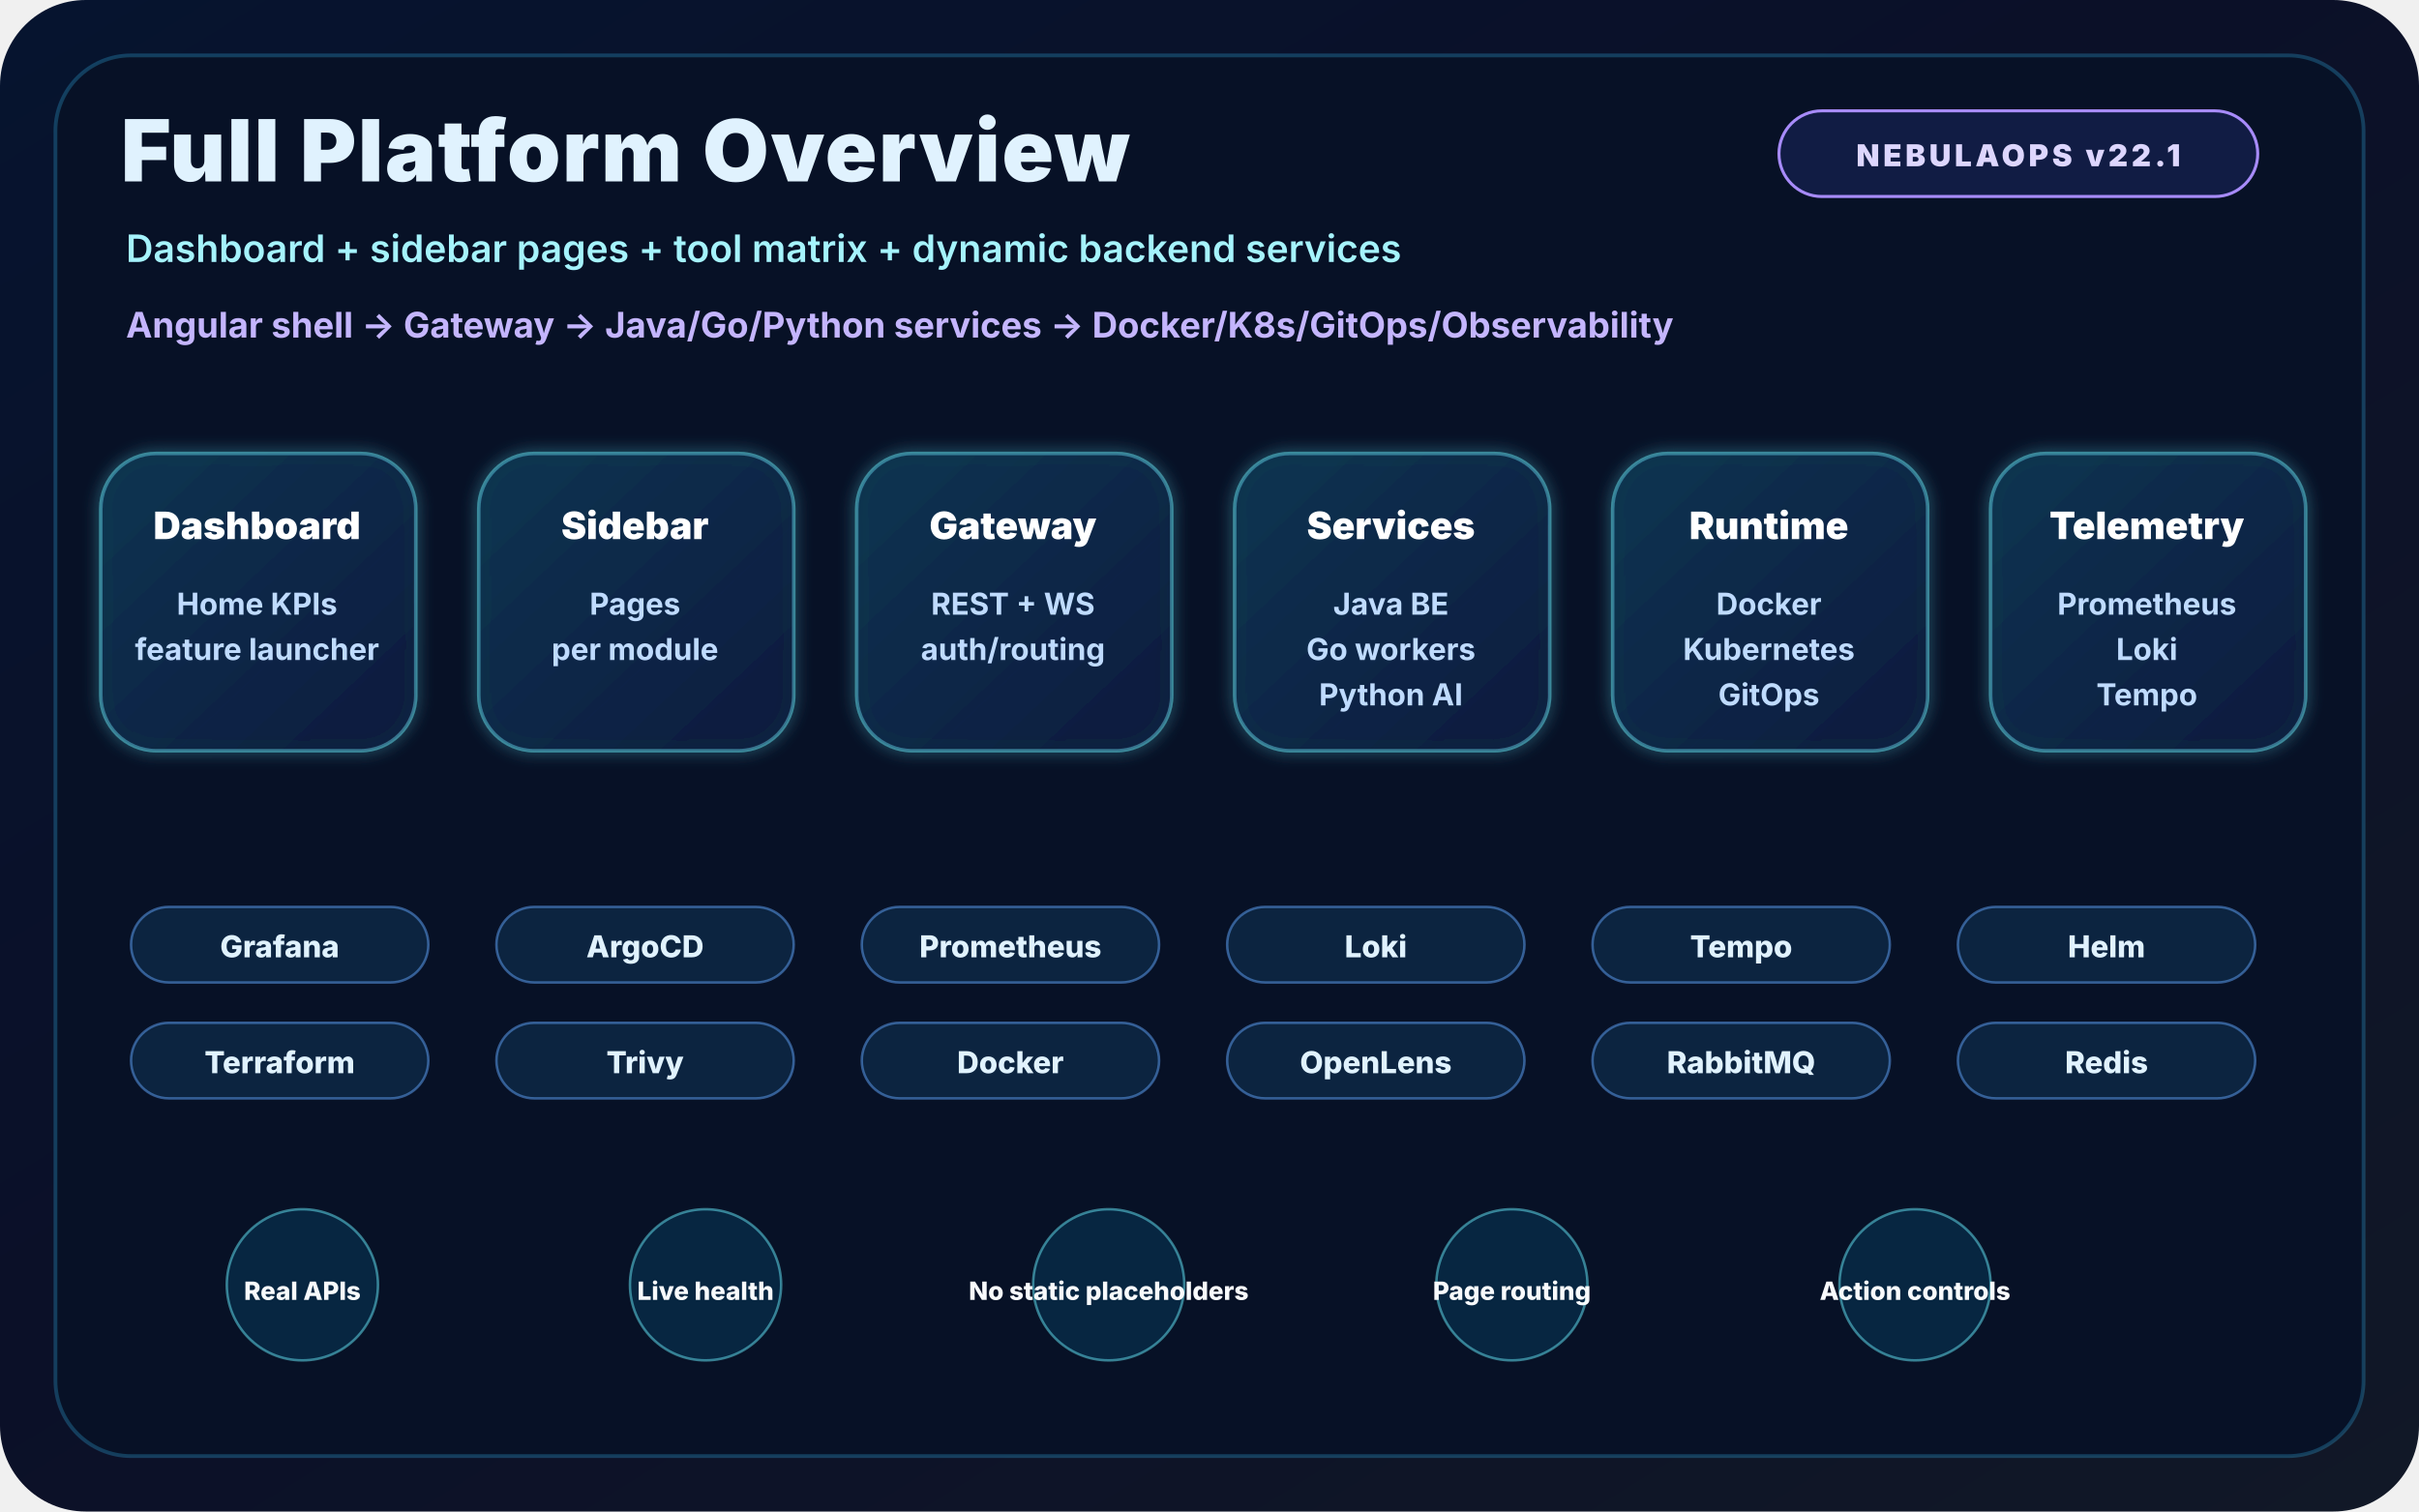
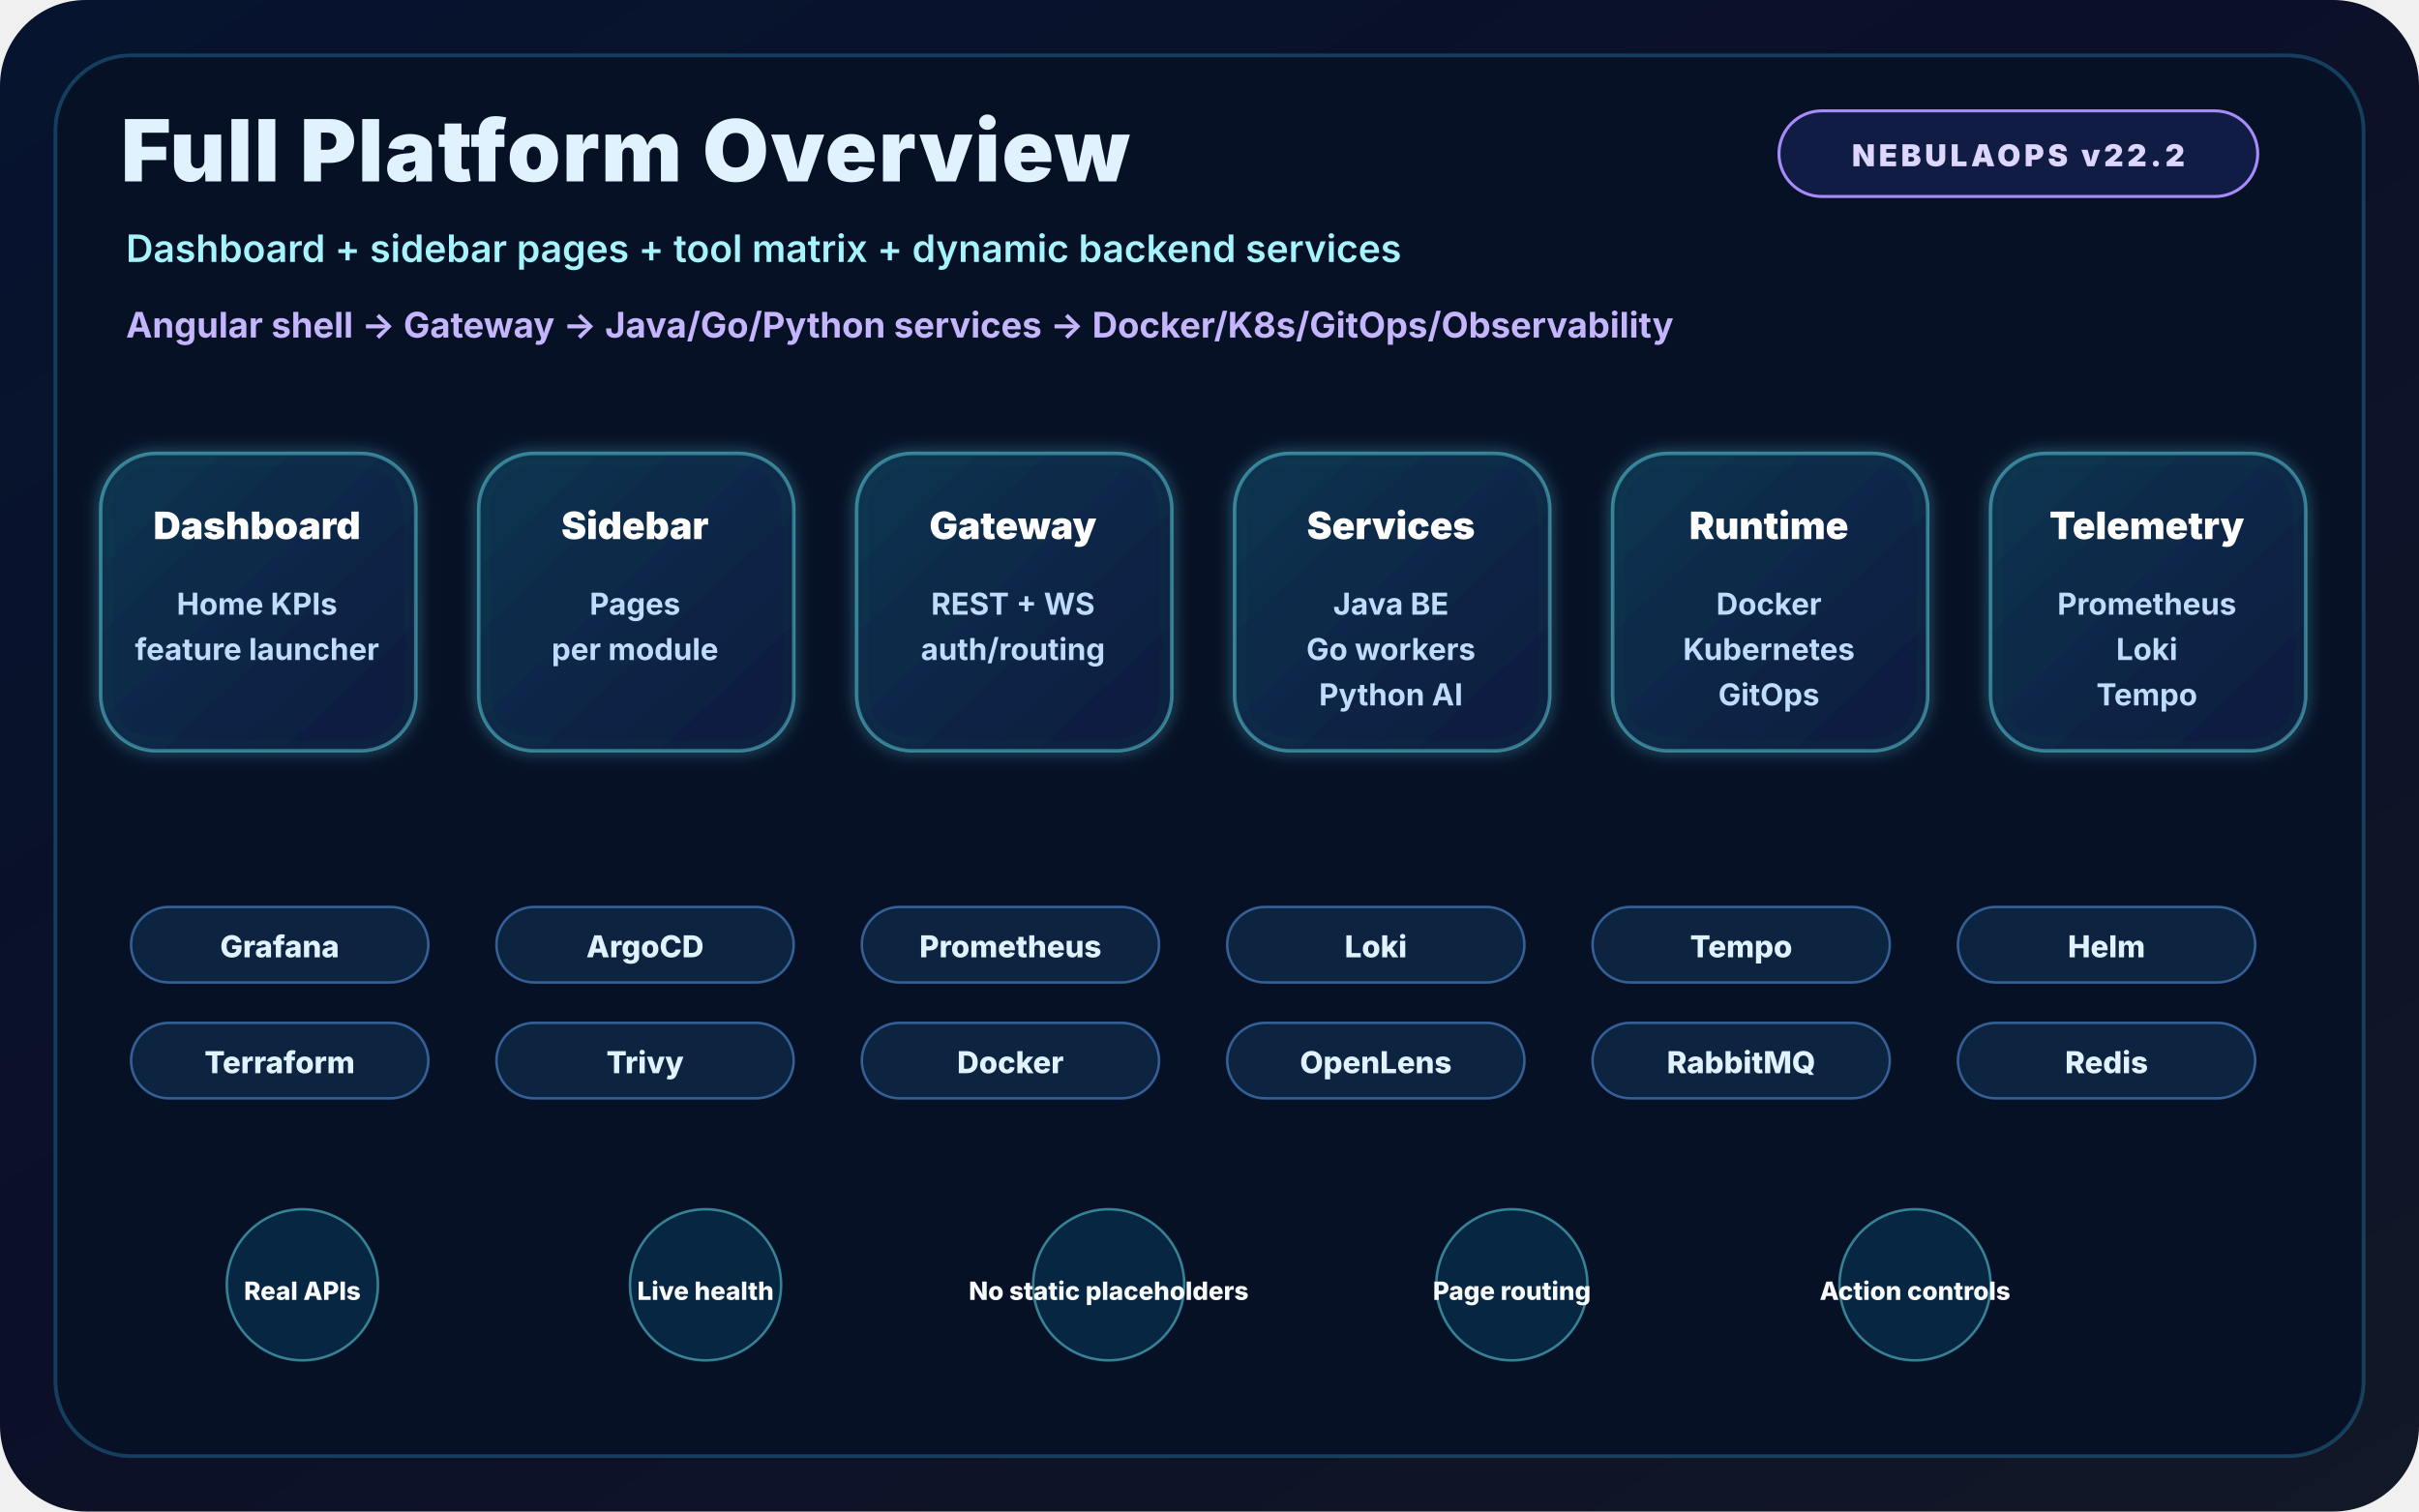
- <svg xmlns="http://www.w3.org/2000/svg" aria-label="NebulaOps v22.1 Full Platform Overview" role="img" viewBox="0 0 960 600">
+ <svg xmlns="http://www.w3.org/2000/svg" aria-label="NebulaOps v22.2 Full Platform Overview" role="img" viewBox="0 0 960 600">
  <defs>
    <linearGradient id="bg" x1="0" x2="1" y1="0" y2="1">
      <stop offset="0" stop-color="#06142f" />
      <stop offset=".45" stop-color="#0b1028" />
      <stop offset="1" stop-color="#111827" />
    </linearGradient>
    <linearGradient id="card" x1="0" x2="1" y1="0" y2="1">
      <stop offset="0" stop-color="#0f3552" stop-opacity=".96" />
      <stop offset="1" stop-color="#111a3d" stop-opacity=".92" />
    </linearGradient>
    <linearGradient id="accent" x1="0" x2="1" y1="0" y2="0">
      <stop offset="0" stop-color="#38bdf8" />
      <stop offset=".5" stop-color="#8b5cf6" />
      <stop offset="1" stop-color="#22d3ee" />
    </linearGradient>
    <filter id="glow">
      <feGaussianBlur result="b" stdDeviation="3" />
      <feMerge>
        <feMergeNode in="b" />
        <feMergeNode in="SourceGraphic" />
      </feMerge>
    </filter>
    <style>
            .bg {
                fill: url(#bg)
            }

            .panel {
                fill: #071126;
                stroke: #38bdf8;
                stroke-opacity: .26;
                stroke-width: 1.5
            }

            .node rect {
                fill: url(#card);
                stroke: #67e8f9;
                stroke-opacity: .42;
                stroke-width: 1.4;
                filter: url(#glow)
            }

            .link {
                fill: none;
                stroke: url(#accent);
                stroke-width: 4;
                stroke-linecap: round;
                stroke-dasharray: 9 9;
                opacity: .8
            }

            .title {
                font: 900 34px Inter, Arial, sans-serif;
                fill: #e0f2fe;
                letter-spacing: .02em
            }

            .sub {
                font: 600 15px Inter, Arial, sans-serif;
                fill: #a5f3fc
            }

            .flow {
                font: 700 14px Inter, Arial, sans-serif;
                fill: #c4b5fd
            }

            .h {
                font: 900 15px Inter, Arial, sans-serif;
                fill: #fff
            }

            .b {
                font: 700 12px Inter, Arial, sans-serif;
                fill: #bfdbfe
            }

            .chip {
                fill: #0c2440;
                stroke: #60a5fa;
                stroke-opacity: .5
            }

            .chipText {
                font: 800 12px Inter, Arial, sans-serif;
                fill: #e0f2fe
            }

            .pulse {
                fill: #0ea5e9;
                fill-opacity: .14;
                stroke: #67e8f9;
                stroke-opacity: .5
            }

            .small {
                font: 800 10px Inter, Arial, sans-serif;
                fill: #f8fafc
            }

            .badge {
                fill: #111c44;
                stroke: #a78bfa;
                stroke-width: 1.2
            }

            .badgeText {
                font: 900 12px Inter, Arial, sans-serif;
                fill: #ddd6fe;
                letter-spacing: .12em
            }
        </style>
  </defs>
  <rect class="bg" height="600" rx="34" width="960" />
  <rect class="panel" height="556" rx="30" width="916" x="22" y="22" />
  <rect class="badge" height="34" rx="17" width="190" x="706" y="44" />
-   <text class="badgeText" text-anchor="middle" x="801" y="66">NEBULAOPS v22.1</text>
+   <text class="badgeText" text-anchor="middle" x="801" y="66">NEBULAOPS v22.2</text>
  <text class="title" x="48" y="72">Full Platform Overview</text>
  <text class="sub" x="50" y="104">Dashboard + sidebar pages + tool matrix + dynamic backend services</text>
  <text class="flow" x="50" y="134">Angular shell → Gateway → Java/Go/Python services →
        Docker/K8s/GitOps/Observability
    </text>
  <g class="node" transform="translate(40,180)">
    <rect height="118" rx="22" width="125" />
    <text class="h" text-anchor="middle" x="62" y="34">Dashboard</text>
    <text class="b" dy="0" text-anchor="middle" x="62" y="64">Home KPIs</text>
    <text class="b" dy="18" text-anchor="middle" x="62" y="64">feature launcher</text>
  </g>
  <path class="link" d="M165 239 C 185 239 170 239 190 239" />
  <g class="node" transform="translate(190,180)">
    <rect height="118" rx="22" width="125" />
    <text class="h" text-anchor="middle" x="62" y="34">Sidebar</text>
    <text class="b" dy="0" text-anchor="middle" x="62" y="64">Pages</text>
    <text class="b" dy="18" text-anchor="middle" x="62" y="64">per module</text>
  </g>
  <path class="link" d="M315 239 C 335 239 320 239 340 239" />
  <g class="node" transform="translate(340,180)">
    <rect height="118" rx="22" width="125" />
    <text class="h" text-anchor="middle" x="62" y="34">Gateway</text>
    <text class="b" dy="0" text-anchor="middle" x="62" y="64">REST + WS</text>
    <text class="b" dy="18" text-anchor="middle" x="62" y="64">auth/routing</text>
  </g>
  <path class="link" d="M465 239 C 485 239 470 239 490 239" />
  <g class="node" transform="translate(490,180)">
    <rect height="118" rx="22" width="125" />
    <text class="h" text-anchor="middle" x="62" y="34">Services</text>
    <text class="b" dy="0" text-anchor="middle" x="62" y="64">Java BE</text>
    <text class="b" dy="18" text-anchor="middle" x="62" y="64">Go workers</text>
    <text class="b" dy="36" text-anchor="middle" x="62" y="64">Python AI</text>
  </g>
  <path class="link" d="M615 239 C 635 239 620 239 640 239" />
  <g class="node" transform="translate(640,180)">
    <rect height="118" rx="22" width="125" />
    <text class="h" text-anchor="middle" x="62" y="34">Runtime</text>
    <text class="b" dy="0" text-anchor="middle" x="62" y="64">Docker</text>
    <text class="b" dy="18" text-anchor="middle" x="62" y="64">Kubernetes</text>
    <text class="b" dy="36" text-anchor="middle" x="62" y="64">GitOps</text>
  </g>
  <path class="link" d="M765 239 C 785 239 770 239 790 239" />
  <g class="node" transform="translate(790,180)">
    <rect height="118" rx="22" width="125" />
    <text class="h" text-anchor="middle" x="62" y="34">Telemetry</text>
    <text class="b" dy="0" text-anchor="middle" x="62" y="64">Prometheus</text>
    <text class="b" dy="18" text-anchor="middle" x="62" y="64">Loki</text>
    <text class="b" dy="36" text-anchor="middle" x="62" y="64">Tempo</text>
  </g>
  <rect class="chip" height="30" rx="15" width="118" x="52" y="360" />
  <text class="chipText" dy="0" text-anchor="middle" x="111" y="380">Grafana</text>
  <rect class="chip" height="30" rx="15" width="118" x="197" y="360" />
  <text class="chipText" dy="0" text-anchor="middle" x="256" y="380">ArgoCD</text>
  <rect class="chip" height="30" rx="15" width="118" x="342" y="360" />
  <text class="chipText" dy="0" text-anchor="middle" x="401" y="380">Prometheus</text>
  <rect class="chip" height="30" rx="15" width="118" x="487" y="360" />
  <text class="chipText" dy="0" text-anchor="middle" x="546" y="380">Loki</text>
  <rect class="chip" height="30" rx="15" width="118" x="632" y="360" />
  <text class="chipText" dy="0" text-anchor="middle" x="691" y="380">Tempo</text>
  <rect class="chip" height="30" rx="15" width="118" x="777" y="360" />
  <text class="chipText" dy="0" text-anchor="middle" x="836" y="380">Helm</text>
  <rect class="chip" height="30" rx="15" width="118" x="52" y="406" />
  <text class="chipText" dy="46" text-anchor="middle" x="111" y="380">Terraform</text>
  <rect class="chip" height="30" rx="15" width="118" x="197" y="406" />
  <text class="chipText" dy="46" text-anchor="middle" x="256" y="380">Trivy</text>
  <rect class="chip" height="30" rx="15" width="118" x="342" y="406" />
  <text class="chipText" dy="46" text-anchor="middle" x="401" y="380">Docker</text>
  <rect class="chip" height="30" rx="15" width="118" x="487" y="406" />
  <text class="chipText" dy="46" text-anchor="middle" x="546" y="380">OpenLens</text>
  <rect class="chip" height="30" rx="15" width="118" x="632" y="406" />
  <text class="chipText" dy="46" text-anchor="middle" x="691" y="380">RabbitMQ</text>
  <rect class="chip" height="30" rx="15" width="118" x="777" y="406" />
  <text class="chipText" dy="46" text-anchor="middle" x="836" y="380">Redis</text>
  <circle class="pulse" cx="120" cy="510" r="30" />
  <text class="small" text-anchor="middle" x="120" y="516">Real APIs</text>
  <circle class="pulse" cx="280" cy="510" r="30" />
  <text class="small" text-anchor="middle" x="280" y="516">Live health</text>
  <circle class="pulse" cx="440" cy="510" r="30" />
  <text class="small" text-anchor="middle" x="440" y="516">No static placeholders</text>
  <circle class="pulse" cx="600" cy="510" r="30" />
  <text class="small" text-anchor="middle" x="600" y="516">Page routing</text>
  <circle class="pulse" cx="760" cy="510" r="30" />
  <text class="small" text-anchor="middle" x="760" y="516">Action controls</text>
</svg>
